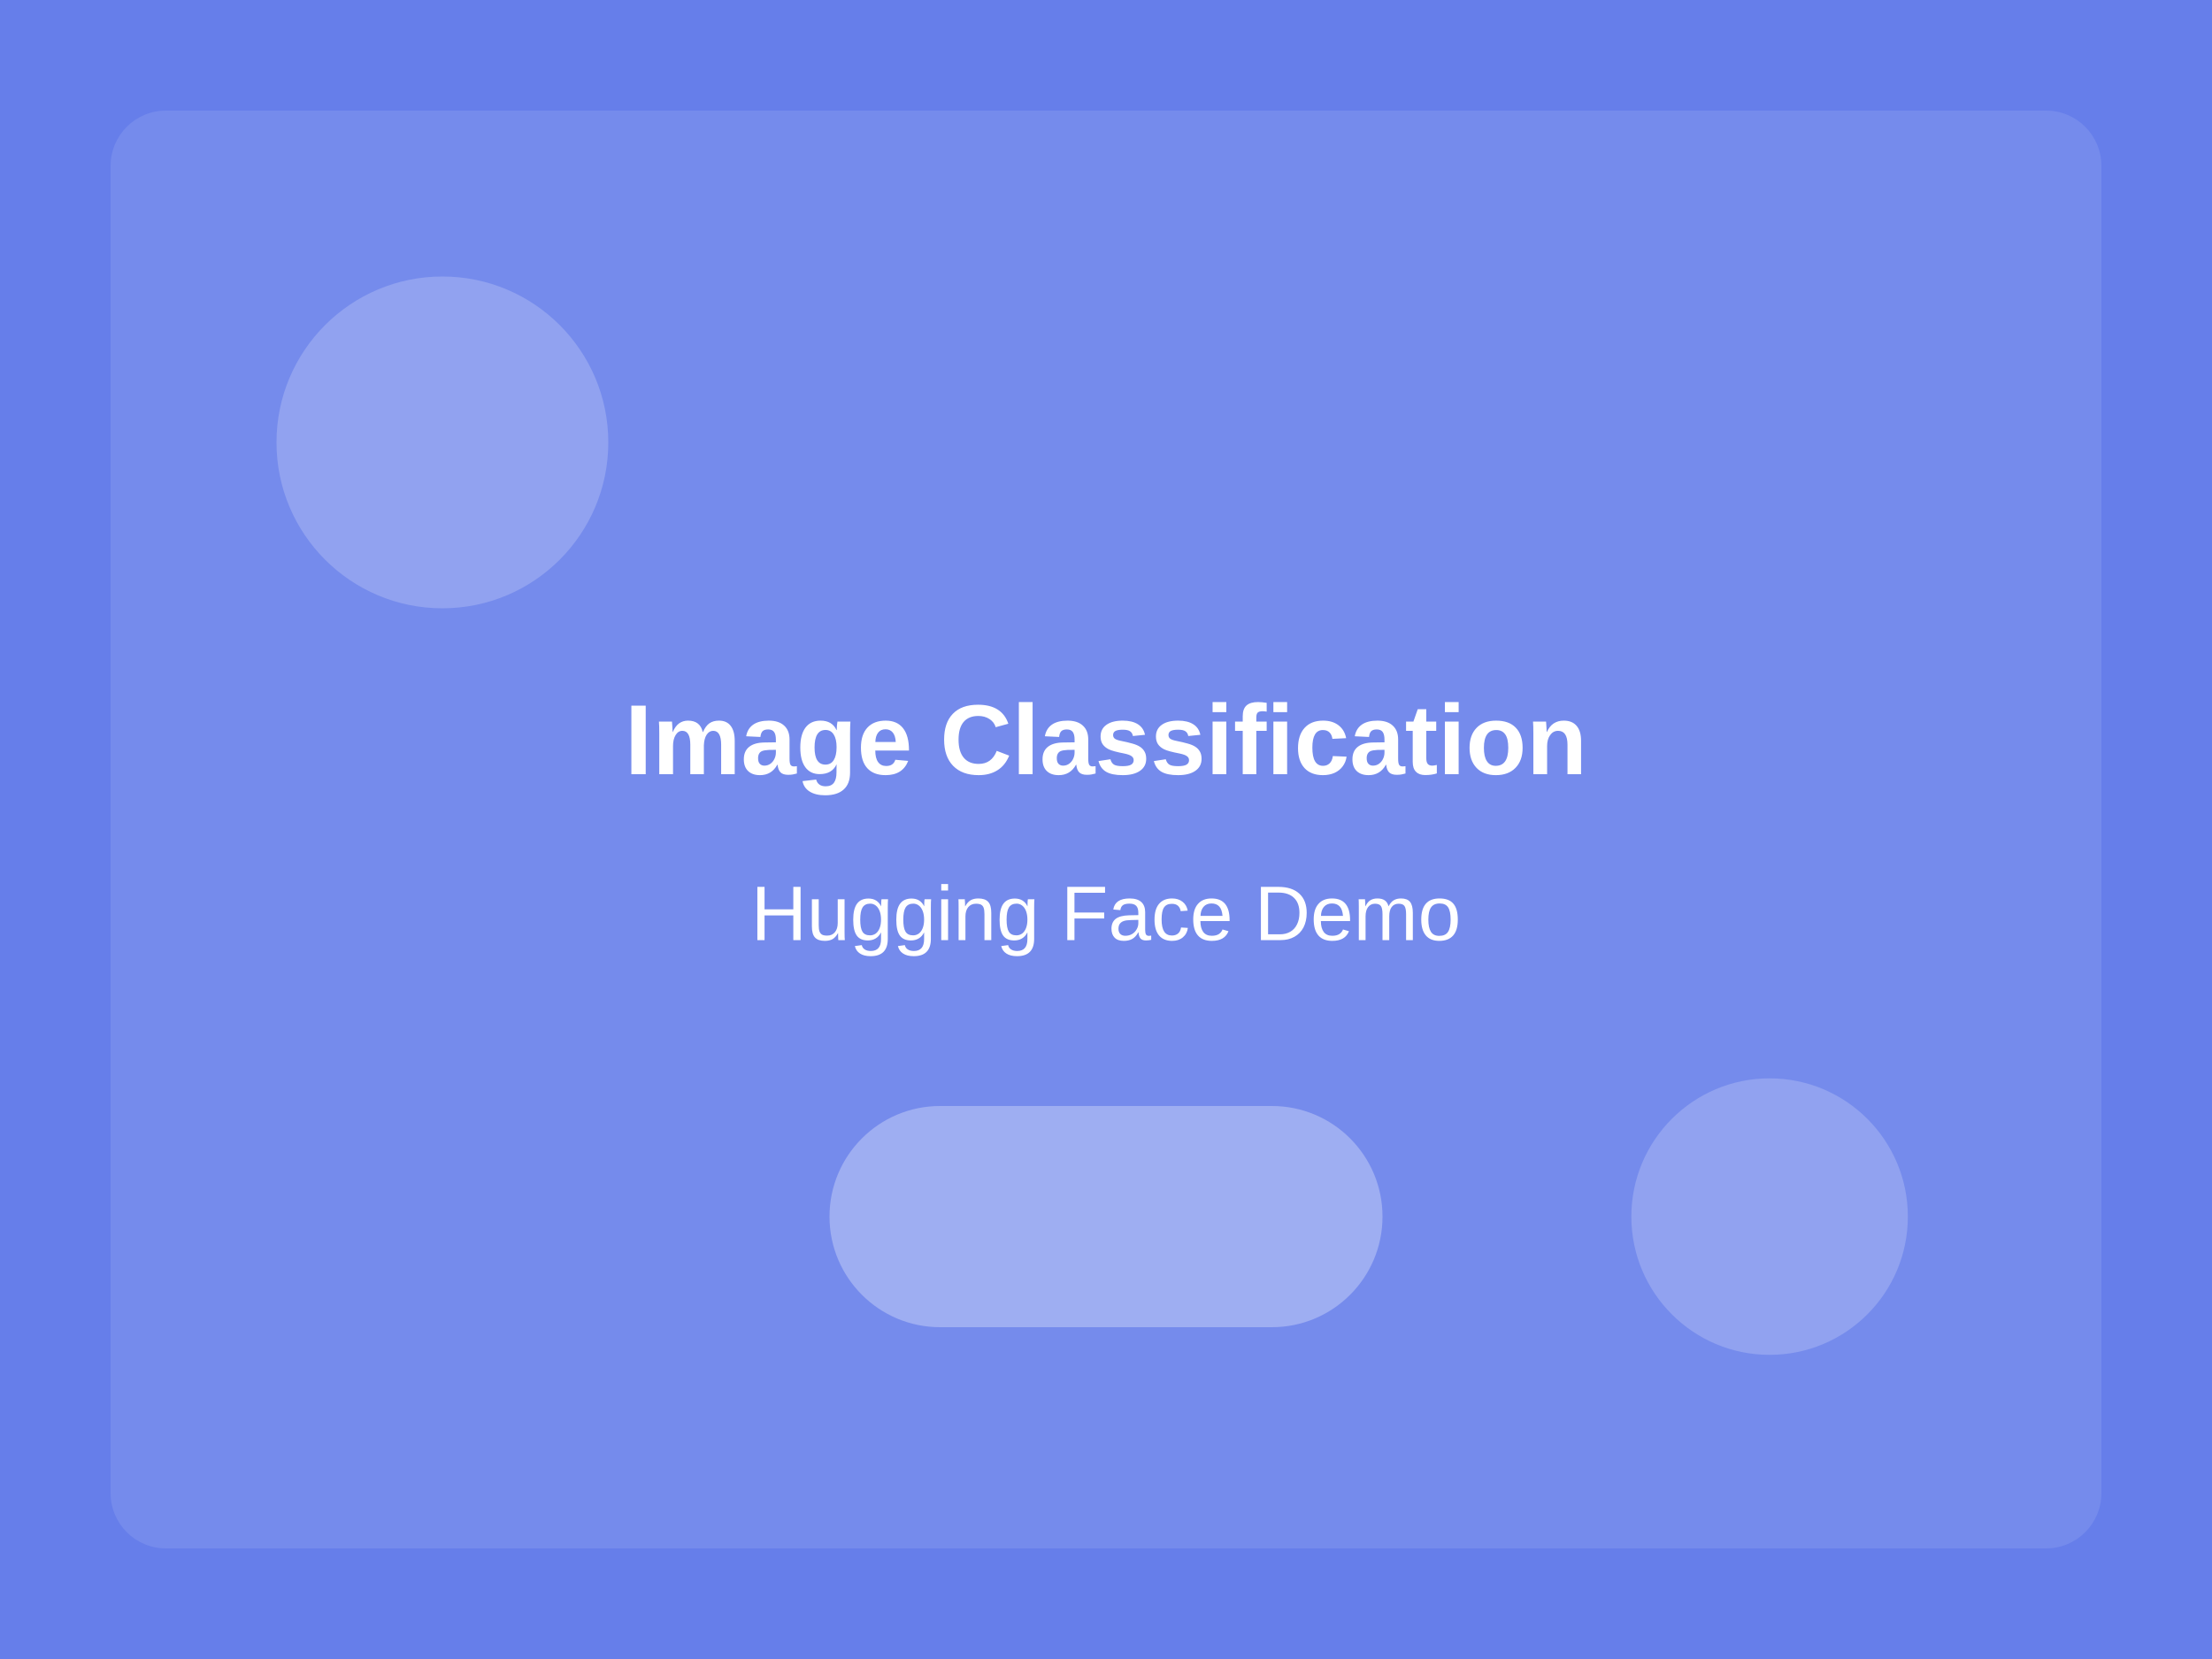
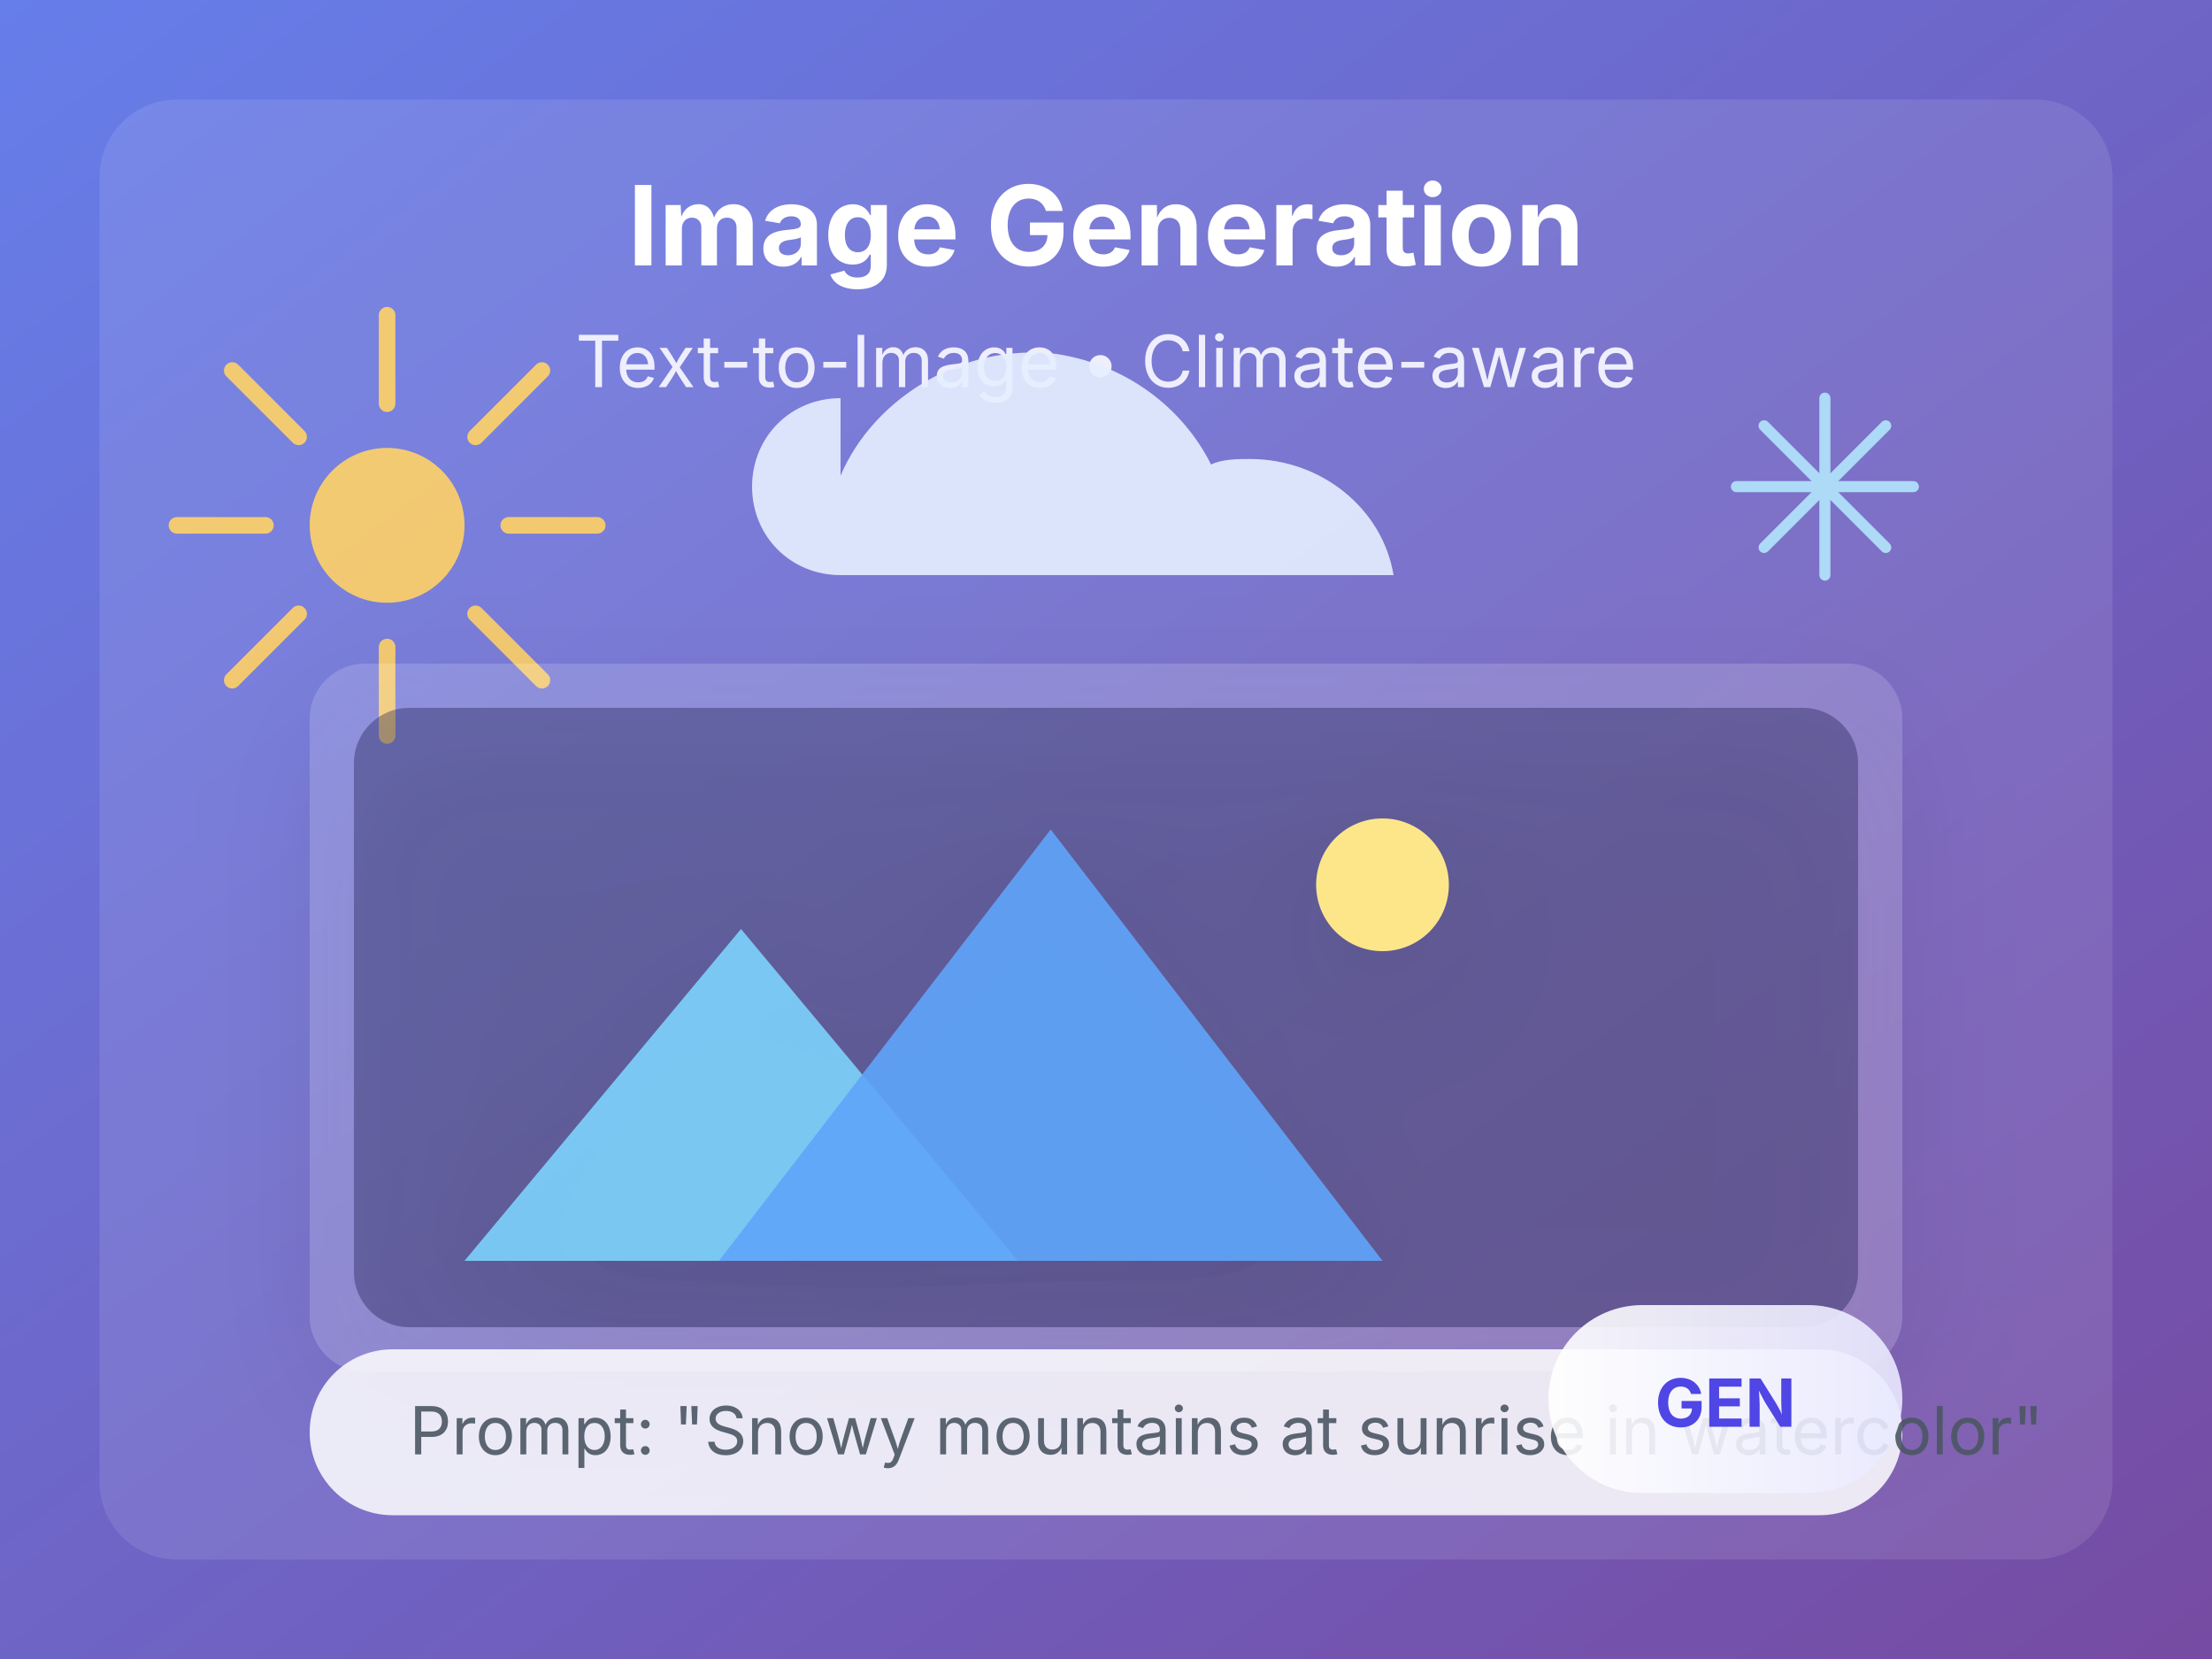
- <svg xmlns="http://www.w3.org/2000/svg" width="400" height="300">
-   <rect width="400" height="300" fill="#667eea" />
-   <rect x="20" y="20" width="360" height="260" fill="#ffffff" opacity="0.1" rx="10" />
-   <text x="200" y="140" text-anchor="middle" fill="white" font-family="Arial" font-size="18" font-weight="bold">Image Classification</text>
-   <text x="200" y="170" text-anchor="middle" fill="white" font-family="Arial" font-size="14">Hugging Face Demo</text>
-   <circle cx="80" cy="80" r="30" fill="white" opacity="0.2" />
-   <circle cx="320" cy="220" r="25" fill="white" opacity="0.2" />
-   <rect x="150" y="200" width="100" height="40" fill="white" opacity="0.3" rx="20" />
+ <svg xmlns="http://www.w3.org/2000/svg" width="400" height="300" viewBox="0 0 400 300">
+   <defs>
+     <linearGradient id="bg" x1="0" y1="0" x2="1" y2="1">
+       <stop offset="0%" stop-color="#667eea" />
+       <stop offset="100%" stop-color="#764ba2" />
+     </linearGradient>
+     <linearGradient id="btn" x1="0" y1="0" x2="1" y2="0">
+       <stop offset="0%" stop-color="#ffffff" stop-opacity="0.9" />
+       <stop offset="100%" stop-color="#e9e9ff" stop-opacity="0.9" />
+     </linearGradient>
+     <filter id="shadow" x="-20%" y="-20%" width="140%" height="140%">
+       <feDropShadow dx="0" dy="8" stdDeviation="12" flood-color="#000" flood-opacity="0.25" />
+     </filter>
+   </defs>
+   <rect width="400" height="300" fill="url(#bg)" />
+   <rect x="18" y="18" width="364" height="264" rx="14" fill="#ffffff" opacity="0.1" />
+   <text x="200" y="48" text-anchor="middle" fill="#ffffff" font-family="Inter, Arial, sans-serif" font-size="20" font-weight="700">Image Generation</text>
+   <text x="200" y="70" text-anchor="middle" fill="#f3f3ff" font-family="Inter, Arial, sans-serif" font-size="13" opacity="0.95">Text-to-Image • Climate-aware</text>
+   <g opacity="0.9">
+     <circle cx="70" cy="95" r="14" fill="#FFD166" />
+     <g stroke="#FFD166" stroke-width="3" stroke-linecap="round">
+       <line x1="70" y1="73" x2="70" y2="57" />
+       <line x1="70" y1="117" x2="70" y2="133" />
+       <line x1="48" y1="95" x2="32" y2="95" />
+       <line x1="92" y1="95" x2="108" y2="95" />
+       <line x1="54" y1="79" x2="42" y2="67" />
+       <line x1="86" y1="79" x2="98" y2="67" />
+       <line x1="54" y1="111" x2="42" y2="123" />
+       <line x1="86" y1="111" x2="98" y2="123" />
+     </g>
+   </g>
+   <g opacity="0.9">
+     <path d="M152 86c6-14 22-24 39-22 13 2 23 10 28 20 2-1 5-1 7-1 13 0 24 9 26 21h-100c-9 0-16-7-16-16 0-9 7-16 16-16" fill="#E6F0FF" />
+   </g>
+   <g transform="translate(330,88)" opacity="0.9" stroke="#B3E5FC" stroke-width="2" stroke-linecap="round">
+     <line x1="0" y1="-16" x2="0" y2="16" />
+     <line x1="-16" y1="0" x2="16" y2="0" />
+     <line x1="-11" y1="-11" x2="11" y2="11" />
+     <line x1="-11" y1="11" x2="11" y2="-11" />
+   </g>
+   <g filter="url(#shadow)">
+     <rect x="56" y="120" width="288" height="128" rx="10" fill="#ffffff" opacity="0.15" />
+     <rect x="64" y="128" width="272" height="112" rx="10" fill="#1e1b4b" opacity="0.35" />
+     <polygon points="84,228 134,168 184,228" fill="#7DD3FC" opacity="0.9" />
+     <polygon points="130,228 190,150 250,228" fill="#60A5FA" opacity="0.9" />
+     <circle cx="250" cy="160" r="12" fill="#FDE68A" />
+   </g>
+   <g>
+     <rect x="56" y="244" width="288" height="30" rx="15" fill="#ffffff" opacity="0.85" />
+     <text x="74" y="263" fill="#4b5563" font-family="Inter, Arial, sans-serif" font-size="12" opacity="0.9">Prompt: "Snowy mountains at sunrise in watercolor"</text>
+   </g>
+   <g transform="translate(280,236)">
+     <rect x="0" y="0" width="64" height="34" rx="17" fill="url(#btn)" />
+     <text x="32" y="22" text-anchor="middle" fill="#4f46e5" font-family="Inter, Arial, sans-serif" font-weight="700" font-size="12">GEN</text>
+   </g>
</svg>
